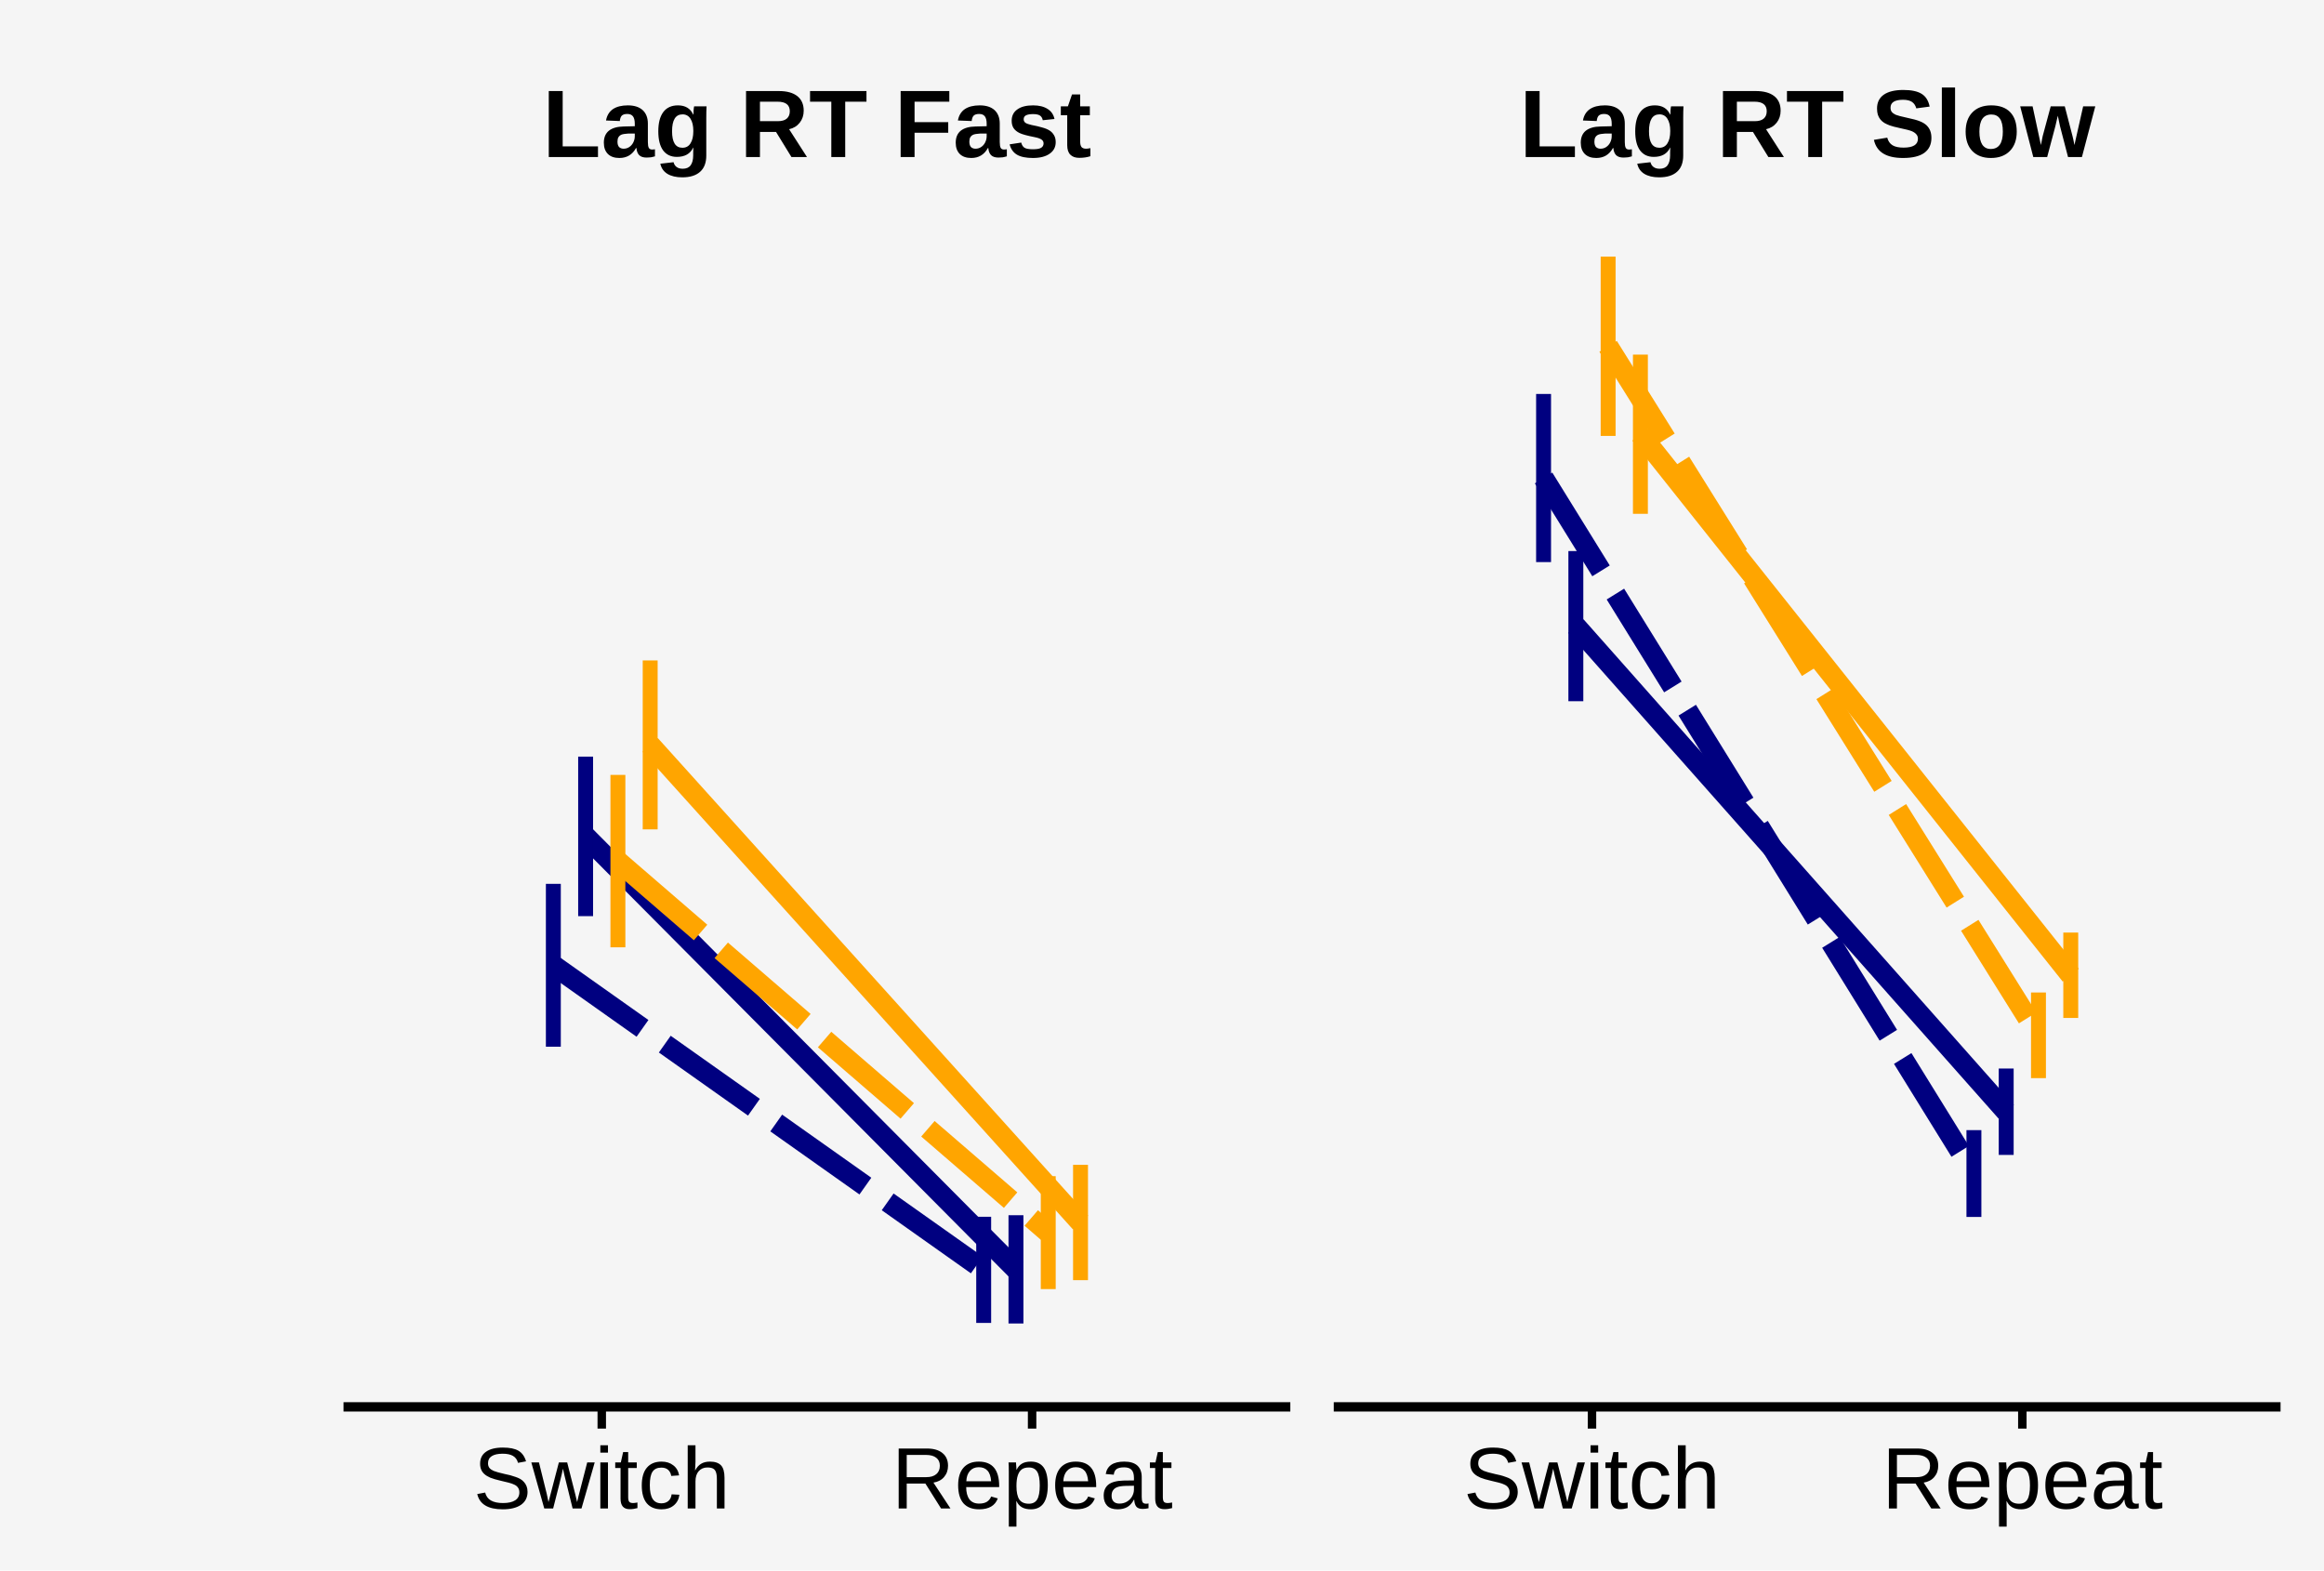
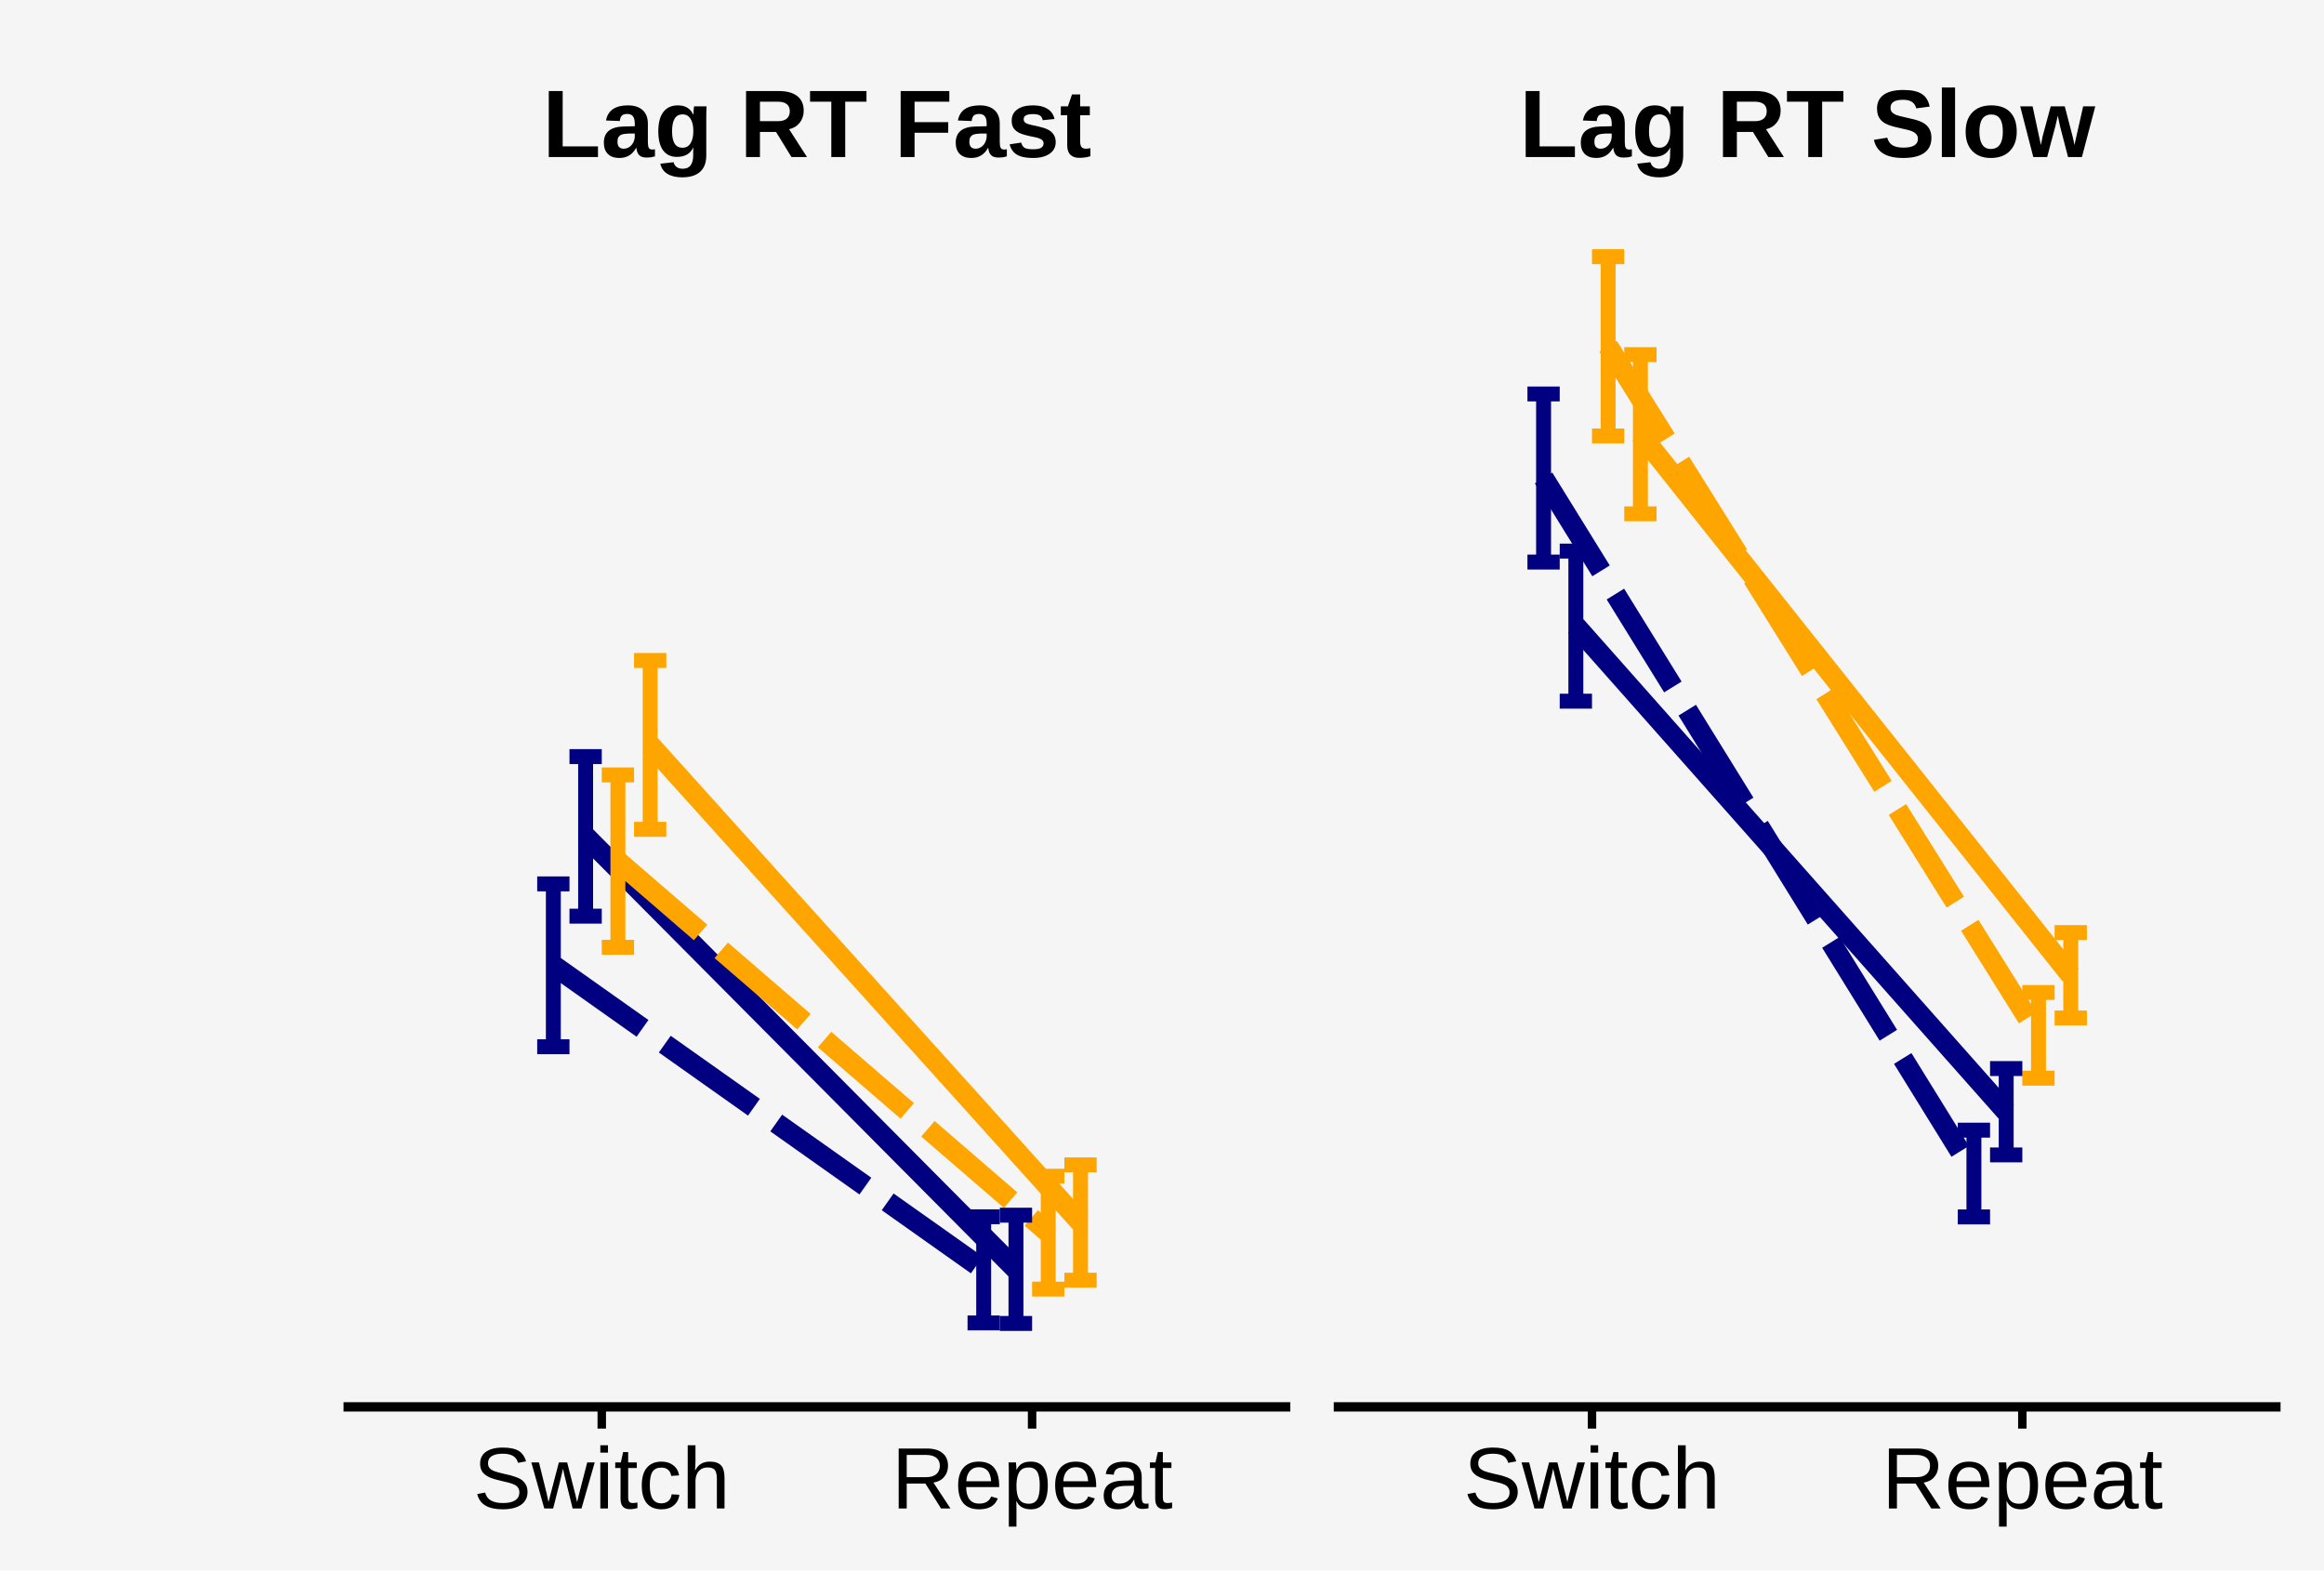
<svg xmlns="http://www.w3.org/2000/svg" width="266.40pt" height="180.00pt" viewBox="0 0 266.40 180.00">
  <g class="svglite">
    <defs>
      <style type="text/css">
    .svglite line, .svglite polyline, .svglite polygon, .svglite path, .svglite rect, .svglite circle {
      fill: none;
      stroke: #000000;
      stroke-linecap: round;
      stroke-linejoin: round;
      stroke-miterlimit: 10.00;
    }
    .svglite text {
      white-space: pre;
    }
    .svglite g.glyphgroup path {
      fill: inherit;
      stroke: none;
    }
  </style>
    </defs>
    <rect width="100%" height="100%" style="stroke: none; fill: #F5F5F5;" />
    <defs>
      <clipPath id="cpMC4wMHwyNjYuNDB8MC4wMHwxODAuMDA=">
        <rect x="0.00" y="0.00" width="266.40" height="180.00" />
      </clipPath>
    </defs>
    <g clip-path="url(#cpMC4wMHwyNjYuNDB8MC4wMHwxODAuMDA=)">
      <rect x="0.00" y="0.00" width="266.40" height="180.00" style="stroke-width: 0.97; stroke: #F5F5F5; fill: #F5F5F5;" />
    </g>
    <defs>
      <clipPath id="cpMzkuMzh8MTQ3LjkxfDIzLjE1fDE2MS4yNw==">
        <rect x="39.38" y="23.15" width="108.53" height="138.12" />
      </clipPath>
    </defs>
    <g clip-path="url(#cpMzkuMzh8MTQ3LjkxfDIzLjE1fDE2MS4yNw==)">
      <rect x="39.38" y="23.15" width="108.53" height="138.12" style="stroke-width: 0.97; stroke: #F5F5F5; fill: #F5F5F5;" />
      <polyline points="63.43,110.65 112.76,145.56 " style="stroke-width: 2.35; stroke: #000080; stroke-dasharray: 12.52,3.13; stroke-linecap: butt;" />
      <polyline points="67.13,95.87 116.46,145.51 " style="stroke-width: 2.35; stroke: #000080; stroke-linecap: butt;" />
      <polyline points="70.83,98.71 120.16,141.30 " style="stroke-width: 2.35; stroke: #FFA500; stroke-dasharray: 12.52,3.13; stroke-linecap: butt;" />
      <polyline points="74.53,85.39 123.86,140.14 " style="stroke-width: 2.35; stroke: #FFA500; stroke-linecap: butt;" />
-       <polyline points="112.76,139.48 112.76,139.48 " style="stroke-width: 1.71; stroke: #000080; stroke-linecap: butt;" />
+       <polyline points="110.91,139.48 114.61,139.48 " style="stroke-width: 1.71; stroke: #000080; stroke-linecap: butt;" />
      <polyline points="112.76,139.48 112.76,151.65 " style="stroke-width: 1.71; stroke: #000080; stroke-linecap: butt;" />
-       <polyline points="112.76,151.65 112.76,151.65 " style="stroke-width: 1.71; stroke: #000080; stroke-linecap: butt;" />
-       <polyline points="120.16,134.83 120.16,134.83 " style="stroke-width: 1.71; stroke: #FFA500; stroke-linecap: butt;" />
+       <polyline points="110.91,151.65 114.61,151.65 " style="stroke-width: 1.71; stroke: #000080; stroke-linecap: butt;" />
+       <polyline points="118.31,134.83 122.01,134.83 " style="stroke-width: 1.71; stroke: #FFA500; stroke-linecap: butt;" />
      <polyline points="120.16,134.83 120.16,147.77 " style="stroke-width: 1.71; stroke: #FFA500; stroke-linecap: butt;" />
-       <polyline points="120.16,147.77 120.16,147.77 " style="stroke-width: 1.71; stroke: #FFA500; stroke-linecap: butt;" />
-       <polyline points="116.46,139.30 116.46,139.30 " style="stroke-width: 1.71; stroke: #000080; stroke-linecap: butt;" />
+       <polyline points="118.31,147.77 122.01,147.77 " style="stroke-width: 1.71; stroke: #FFA500; stroke-linecap: butt;" />
+       <polyline points="114.61,139.30 118.31,139.30 " style="stroke-width: 1.71; stroke: #000080; stroke-linecap: butt;" />
      <polyline points="116.46,139.30 116.46,151.71 " style="stroke-width: 1.71; stroke: #000080; stroke-linecap: butt;" />
-       <polyline points="116.46,151.71 116.46,151.71 " style="stroke-width: 1.71; stroke: #000080; stroke-linecap: butt;" />
-       <polyline points="123.86,133.53 123.86,133.53 " style="stroke-width: 1.71; stroke: #FFA500; stroke-linecap: butt;" />
+       <polyline points="114.61,151.71 118.31,151.71 " style="stroke-width: 1.71; stroke: #000080; stroke-linecap: butt;" />
+       <polyline points="122.01,133.53 125.71,133.53 " style="stroke-width: 1.71; stroke: #FFA500; stroke-linecap: butt;" />
      <polyline points="123.86,133.53 123.86,146.75 " style="stroke-width: 1.71; stroke: #FFA500; stroke-linecap: butt;" />
-       <polyline points="123.86,146.75 123.86,146.75 " style="stroke-width: 1.71; stroke: #FFA500; stroke-linecap: butt;" />
-       <polyline points="63.43,101.32 63.43,101.32 " style="stroke-width: 1.71; stroke: #000080; stroke-linecap: butt;" />
+       <polyline points="122.01,146.75 125.71,146.75 " style="stroke-width: 1.71; stroke: #FFA500; stroke-linecap: butt;" />
+       <polyline points="61.58,101.32 65.28,101.32 " style="stroke-width: 1.71; stroke: #000080; stroke-linecap: butt;" />
      <polyline points="63.43,101.32 63.43,119.99 " style="stroke-width: 1.71; stroke: #000080; stroke-linecap: butt;" />
-       <polyline points="63.43,119.99 63.43,119.99 " style="stroke-width: 1.71; stroke: #000080; stroke-linecap: butt;" />
-       <polyline points="70.83,88.83 70.83,88.83 " style="stroke-width: 1.71; stroke: #FFA500; stroke-linecap: butt;" />
+       <polyline points="61.58,119.99 65.28,119.99 " style="stroke-width: 1.71; stroke: #000080; stroke-linecap: butt;" />
+       <polyline points="68.98,88.83 72.68,88.83 " style="stroke-width: 1.71; stroke: #FFA500; stroke-linecap: butt;" />
      <polyline points="70.83,88.83 70.83,108.59 " style="stroke-width: 1.71; stroke: #FFA500; stroke-linecap: butt;" />
-       <polyline points="70.83,108.59 70.83,108.59 " style="stroke-width: 1.71; stroke: #FFA500; stroke-linecap: butt;" />
-       <polyline points="67.13,86.73 67.13,86.73 " style="stroke-width: 1.71; stroke: #000080; stroke-linecap: butt;" />
+       <polyline points="68.98,108.59 72.68,108.59 " style="stroke-width: 1.71; stroke: #FFA500; stroke-linecap: butt;" />
+       <polyline points="65.28,86.73 68.98,86.73 " style="stroke-width: 1.71; stroke: #000080; stroke-linecap: butt;" />
      <polyline points="67.13,86.73 67.13,105.02 " style="stroke-width: 1.71; stroke: #000080; stroke-linecap: butt;" />
-       <polyline points="67.13,105.02 67.13,105.02 " style="stroke-width: 1.71; stroke: #000080; stroke-linecap: butt;" />
-       <polyline points="74.53,75.71 74.53,75.71 " style="stroke-width: 1.71; stroke: #FFA500; stroke-linecap: butt;" />
+       <polyline points="65.28,105.02 68.98,105.02 " style="stroke-width: 1.71; stroke: #000080; stroke-linecap: butt;" />
+       <polyline points="72.68,75.71 76.38,75.71 " style="stroke-width: 1.71; stroke: #FFA500; stroke-linecap: butt;" />
      <polyline points="74.53,75.71 74.53,95.07 " style="stroke-width: 1.71; stroke: #FFA500; stroke-linecap: butt;" />
-       <polyline points="74.53,95.07 74.53,95.07 " style="stroke-width: 1.71; stroke: #FFA500; stroke-linecap: butt;" />
+       <polyline points="72.68,95.07 76.38,95.07 " style="stroke-width: 1.71; stroke: #FFA500; stroke-linecap: butt;" />
    </g>
    <g clip-path="url(#cpMC4wMHwyNjYuNDB8MC4wMHwxODAuMDA=)">
</g>
    <defs>
      <clipPath id="cpMTUyLjg5fDI2MS40MnwyMy4xNXwxNjEuMjc=">
        <rect x="152.89" y="23.15" width="108.53" height="138.12" />
      </clipPath>
    </defs>
    <g clip-path="url(#cpMTUyLjg5fDI2MS40MnwyMy4xNXwxNjEuMjc=)">
      <rect x="152.89" y="23.15" width="108.53" height="138.12" style="stroke-width: 0.97; stroke: #F5F5F5; fill: #F5F5F5;" />
      <polyline points="176.94,54.79 226.27,134.53 " style="stroke-width: 2.35; stroke: #000080; stroke-dasharray: 12.52,3.13; stroke-linecap: butt;" />
      <polyline points="180.64,71.77 229.97,127.44 " style="stroke-width: 2.35; stroke: #000080; stroke-linecap: butt;" />
      <polyline points="184.34,39.70 233.67,118.68 " style="stroke-width: 2.35; stroke: #FFA500; stroke-dasharray: 12.52,3.13; stroke-linecap: butt;" />
      <polyline points="188.04,49.78 237.37,111.79 " style="stroke-width: 2.35; stroke: #FFA500; stroke-linecap: butt;" />
-       <polyline points="226.27,129.55 226.27,129.55 " style="stroke-width: 1.71; stroke: #000080; stroke-linecap: butt;" />
+       <polyline points="224.42,129.55 228.12,129.55 " style="stroke-width: 1.71; stroke: #000080; stroke-linecap: butt;" />
      <polyline points="226.27,129.55 226.27,139.50 " style="stroke-width: 1.71; stroke: #000080; stroke-linecap: butt;" />
-       <polyline points="226.27,139.50 226.27,139.50 " style="stroke-width: 1.71; stroke: #000080; stroke-linecap: butt;" />
-       <polyline points="233.67,113.77 233.67,113.77 " style="stroke-width: 1.71; stroke: #FFA500; stroke-linecap: butt;" />
+       <polyline points="224.42,139.50 228.12,139.50 " style="stroke-width: 1.71; stroke: #000080; stroke-linecap: butt;" />
+       <polyline points="231.82,113.77 235.52,113.77 " style="stroke-width: 1.71; stroke: #FFA500; stroke-linecap: butt;" />
      <polyline points="233.67,113.77 233.67,123.59 " style="stroke-width: 1.71; stroke: #FFA500; stroke-linecap: butt;" />
-       <polyline points="233.67,123.59 233.67,123.59 " style="stroke-width: 1.71; stroke: #FFA500; stroke-linecap: butt;" />
-       <polyline points="229.97,122.49 229.97,122.49 " style="stroke-width: 1.71; stroke: #000080; stroke-linecap: butt;" />
+       <polyline points="231.82,123.59 235.52,123.59 " style="stroke-width: 1.71; stroke: #FFA500; stroke-linecap: butt;" />
+       <polyline points="228.12,122.49 231.82,122.49 " style="stroke-width: 1.71; stroke: #000080; stroke-linecap: butt;" />
      <polyline points="229.97,122.49 229.97,132.39 " style="stroke-width: 1.71; stroke: #000080; stroke-linecap: butt;" />
-       <polyline points="229.97,132.39 229.97,132.39 " style="stroke-width: 1.71; stroke: #000080; stroke-linecap: butt;" />
-       <polyline points="237.37,106.90 237.37,106.90 " style="stroke-width: 1.71; stroke: #FFA500; stroke-linecap: butt;" />
+       <polyline points="228.12,132.39 231.82,132.39 " style="stroke-width: 1.71; stroke: #000080; stroke-linecap: butt;" />
+       <polyline points="235.52,106.90 239.22,106.90 " style="stroke-width: 1.71; stroke: #FFA500; stroke-linecap: butt;" />
      <polyline points="237.37,106.90 237.37,116.69 " style="stroke-width: 1.71; stroke: #FFA500; stroke-linecap: butt;" />
-       <polyline points="237.37,116.69 237.37,116.69 " style="stroke-width: 1.71; stroke: #FFA500; stroke-linecap: butt;" />
-       <polyline points="176.94,45.16 176.94,45.16 " style="stroke-width: 1.71; stroke: #000080; stroke-linecap: butt;" />
+       <polyline points="235.52,116.69 239.22,116.69 " style="stroke-width: 1.71; stroke: #FFA500; stroke-linecap: butt;" />
+       <polyline points="175.09,45.16 178.79,45.16 " style="stroke-width: 1.71; stroke: #000080; stroke-linecap: butt;" />
      <polyline points="176.94,45.16 176.94,64.43 " style="stroke-width: 1.71; stroke: #000080; stroke-linecap: butt;" />
-       <polyline points="176.94,64.43 176.94,64.43 " style="stroke-width: 1.71; stroke: #000080; stroke-linecap: butt;" />
-       <polyline points="184.34,29.42 184.34,29.42 " style="stroke-width: 1.71; stroke: #FFA500; stroke-linecap: butt;" />
+       <polyline points="175.09,64.43 178.79,64.43 " style="stroke-width: 1.71; stroke: #000080; stroke-linecap: butt;" />
+       <polyline points="182.49,29.42 186.19,29.42 " style="stroke-width: 1.71; stroke: #FFA500; stroke-linecap: butt;" />
      <polyline points="184.34,29.42 184.34,49.97 " style="stroke-width: 1.71; stroke: #FFA500; stroke-linecap: butt;" />
-       <polyline points="184.34,49.97 184.34,49.97 " style="stroke-width: 1.71; stroke: #FFA500; stroke-linecap: butt;" />
-       <polyline points="180.64,63.17 180.64,63.17 " style="stroke-width: 1.71; stroke: #000080; stroke-linecap: butt;" />
+       <polyline points="182.49,49.97 186.19,49.97 " style="stroke-width: 1.71; stroke: #FFA500; stroke-linecap: butt;" />
+       <polyline points="178.79,63.17 182.49,63.17 " style="stroke-width: 1.71; stroke: #000080; stroke-linecap: butt;" />
      <polyline points="180.64,63.17 180.64,80.38 " style="stroke-width: 1.71; stroke: #000080; stroke-linecap: butt;" />
-       <polyline points="180.64,80.38 180.64,80.38 " style="stroke-width: 1.71; stroke: #000080; stroke-linecap: butt;" />
-       <polyline points="188.04,40.65 188.04,40.65 " style="stroke-width: 1.71; stroke: #FFA500; stroke-linecap: butt;" />
+       <polyline points="178.79,80.38 182.49,80.38 " style="stroke-width: 1.71; stroke: #000080; stroke-linecap: butt;" />
+       <polyline points="186.19,40.65 189.89,40.65 " style="stroke-width: 1.71; stroke: #FFA500; stroke-linecap: butt;" />
      <polyline points="188.04,40.65 188.04,58.90 " style="stroke-width: 1.71; stroke: #FFA500; stroke-linecap: butt;" />
-       <polyline points="188.04,58.90 188.04,58.90 " style="stroke-width: 1.71; stroke: #FFA500; stroke-linecap: butt;" />
+       <polyline points="186.19,58.90 189.89,58.90 " style="stroke-width: 1.71; stroke: #FFA500; stroke-linecap: butt;" />
    </g>
    <g clip-path="url(#cpMC4wMHwyNjYuNDB8MC4wMHwxODAuMDA=)">
</g>
    <defs>
      <clipPath id="cpMzkuMzh8MTQ3LjkxfDQuOTh8MjMuMTU=">
        <rect x="39.38" y="4.98" width="108.53" height="18.17" />
      </clipPath>
    </defs>
    <g clip-path="url(#cpMzkuMzh8MTQ3LjkxfDQuOTh8MjMuMTU=)">
      <rect x="39.38" y="4.98" width="108.53" height="18.17" style="stroke-width: 0.97; stroke: none;" />
      <text x="93.65" y="18.00" text-anchor="middle" style="font-size: 11.00px; font-weight: bold; font-family: &quot;Arial&quot;;" textLength="62.97px" lengthAdjust="spacingAndGlyphs">Lag RT Fast</text>
    </g>
    <g clip-path="url(#cpMC4wMHwyNjYuNDB8MC4wMHwxODAuMDA=)">
</g>
    <defs>
      <clipPath id="cpMTUyLjg5fDI2MS40Mnw0Ljk4fDIzLjE1">
        <rect x="152.89" y="4.98" width="108.53" height="18.17" />
      </clipPath>
    </defs>
    <g clip-path="url(#cpMTUyLjg5fDI2MS40Mnw0Ljk4fDIzLjE1)">
      <rect x="152.89" y="4.98" width="108.53" height="18.17" style="stroke-width: 0.97; stroke: none;" />
      <text x="207.16" y="18.00" text-anchor="middle" style="font-size: 11.00px; font-weight: bold; font-family: &quot;Arial&quot;;" textLength="66.03px" lengthAdjust="spacingAndGlyphs">Lag RT Slow</text>
    </g>
    <g clip-path="url(#cpMC4wMHwyNjYuNDB8MC4wMHwxODAuMDA=)">
      <polyline points="39.38,161.27 147.91,161.27 " style="stroke-width: 1.07; stroke-linecap: butt;" />
      <polyline points="68.98,163.76 68.98,161.27 " style="stroke-width: 0.97; stroke-linecap: butt;" />
      <polyline points="118.31,163.76 118.31,161.27 " style="stroke-width: 0.97; stroke-linecap: butt;" />
      <text x="68.98" y="172.92" text-anchor="middle" style="font-size: 10.00px; font-family: &quot;Arial&quot;;" textLength="29.45px" lengthAdjust="spacingAndGlyphs">Switch</text>
      <text x="118.31" y="172.92" text-anchor="middle" style="font-size: 10.00px; font-family: &quot;Arial&quot;;" textLength="32.25px" lengthAdjust="spacingAndGlyphs">Repeat</text>
      <polyline points="152.89,161.27 261.42,161.27 " style="stroke-width: 1.07; stroke-linecap: butt;" />
      <polyline points="182.49,163.76 182.49,161.27 " style="stroke-width: 0.97; stroke-linecap: butt;" />
      <polyline points="231.82,163.76 231.82,161.27 " style="stroke-width: 0.97; stroke-linecap: butt;" />
      <text x="182.49" y="172.92" text-anchor="middle" style="font-size: 10.00px; font-family: &quot;Arial&quot;;" textLength="29.45px" lengthAdjust="spacingAndGlyphs">Switch</text>
      <text x="231.82" y="172.92" text-anchor="middle" style="font-size: 10.00px; font-family: &quot;Arial&quot;;" textLength="32.25px" lengthAdjust="spacingAndGlyphs">Repeat</text>
      <polyline points="39.38,161.27 39.38,23.15 " style="stroke-width: 1.07; stroke: none; stroke-linecap: butt;" />
      <text x="34.90" y="164.45" text-anchor="end" style="font-size: 10.00px;fill: none; font-family: &quot;Arial&quot;;" textLength="17.23px" lengthAdjust="spacingAndGlyphs">-0.4</text>
      <text x="34.90" y="140.94" text-anchor="end" style="font-size: 10.00px;fill: none; font-family: &quot;Arial&quot;;" textLength="17.23px" lengthAdjust="spacingAndGlyphs">-0.2</text>
      <text x="34.90" y="117.44" text-anchor="end" style="font-size: 10.00px;fill: none; font-family: &quot;Arial&quot;;" textLength="13.91px" lengthAdjust="spacingAndGlyphs">0.0</text>
      <text x="34.90" y="93.93" text-anchor="end" style="font-size: 10.00px;fill: none; font-family: &quot;Arial&quot;;" textLength="13.91px" lengthAdjust="spacingAndGlyphs">0.2</text>
      <text x="34.90" y="70.43" text-anchor="end" style="font-size: 10.00px;fill: none; font-family: &quot;Arial&quot;;" textLength="13.91px" lengthAdjust="spacingAndGlyphs">0.4</text>
      <text x="34.90" y="46.92" text-anchor="end" style="font-size: 10.00px;fill: none; font-family: &quot;Arial&quot;;" textLength="13.91px" lengthAdjust="spacingAndGlyphs">0.6</text>
      <polyline points="36.89,160.87 39.38,160.87 " style="stroke-width: 0.97; stroke: none; stroke-linecap: butt;" />
      <polyline points="36.89,137.36 39.38,137.36 " style="stroke-width: 0.97; stroke: none; stroke-linecap: butt;" />
      <polyline points="36.89,113.85 39.38,113.85 " style="stroke-width: 0.97; stroke: none; stroke-linecap: butt;" />
      <polyline points="36.89,90.35 39.38,90.35 " style="stroke-width: 0.97; stroke: none; stroke-linecap: butt;" />
      <polyline points="36.89,66.84 39.38,66.84 " style="stroke-width: 0.97; stroke: none; stroke-linecap: butt;" />
      <polyline points="36.89,43.34 39.38,43.34 " style="stroke-width: 0.97; stroke: none; stroke-linecap: butt;" />
      <text transform="translate(12.86,92.21) rotate(-90)" text-anchor="middle" style="font-size: 11.00px;fill: none; font-family: &quot;Arial&quot;;" textLength="88.45px" lengthAdjust="spacingAndGlyphs">log(RT) Prediction</text>
    </g>
  </g>
</svg>
